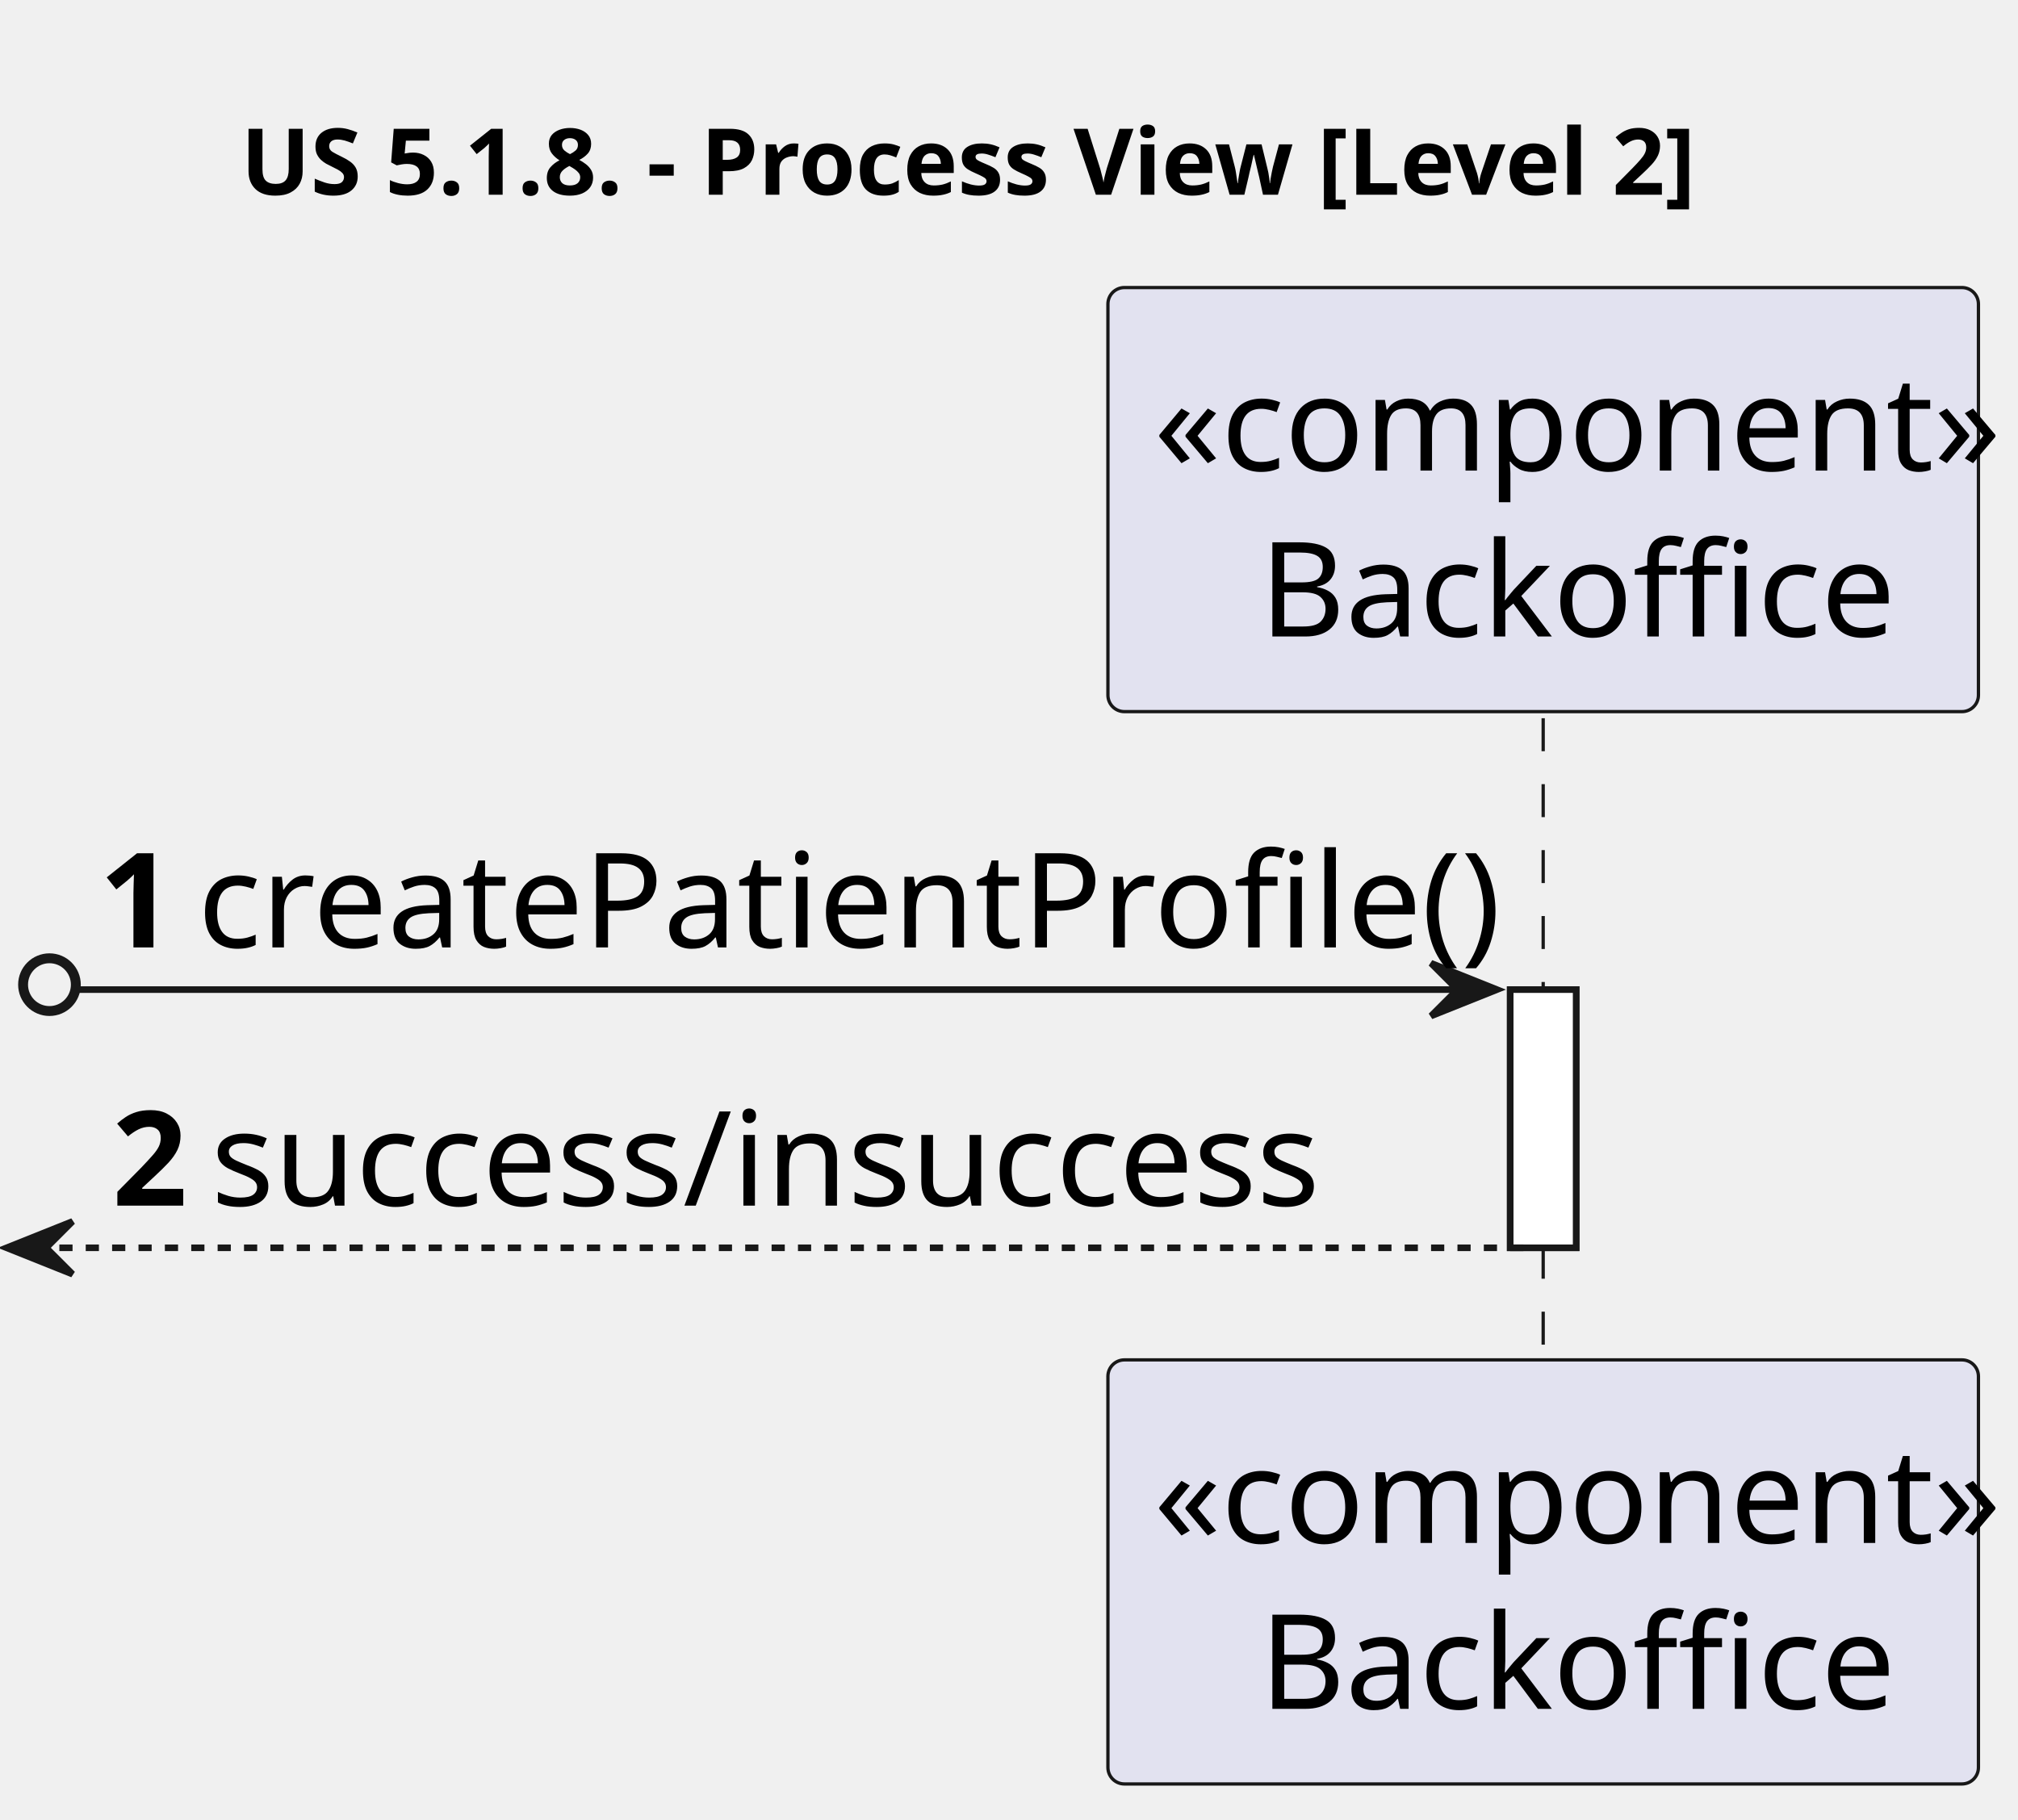
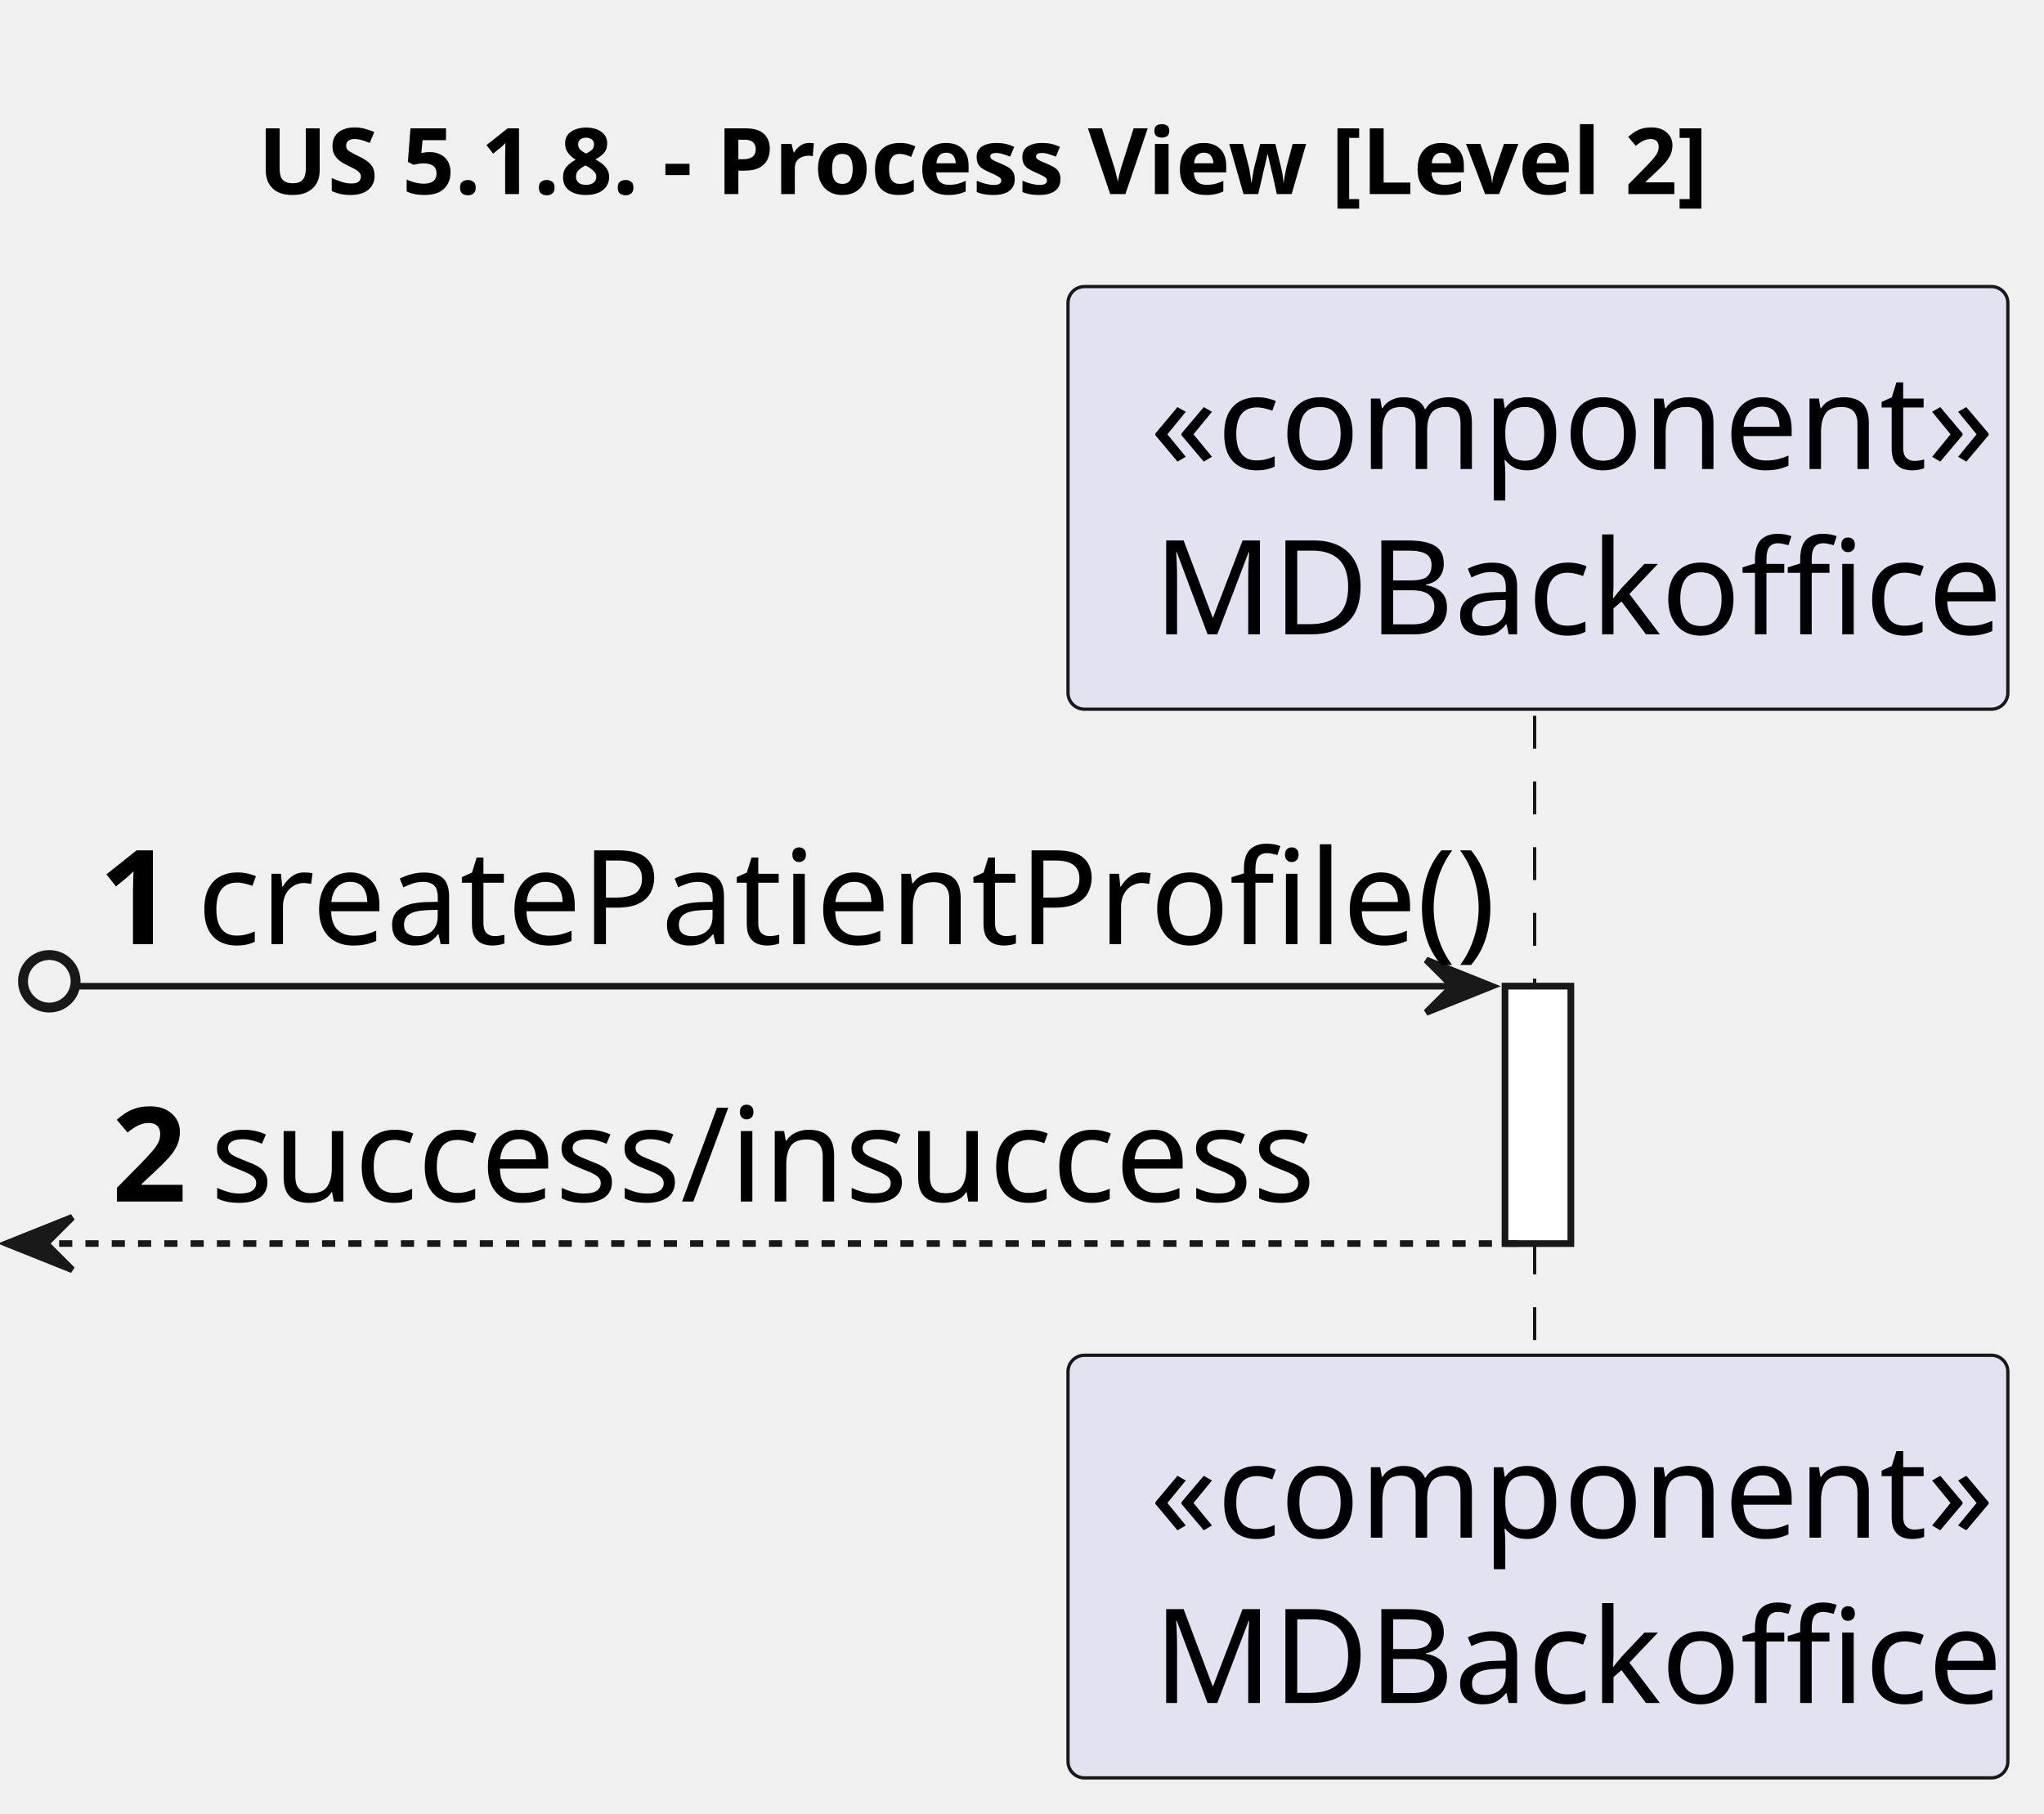
- <svg xmlns="http://www.w3.org/2000/svg" contentStyleType="text/css" height="276px" preserveAspectRatio="none" style="width:306px;height:276px;background:#FFFFFF;" version="1.1" viewBox="0 0 306 276" width="306px" zoomAndPan="magnify">
+ <svg xmlns="http://www.w3.org/2000/svg" contentStyleType="text/css" height="276px" preserveAspectRatio="none" style="width:311px;height:276px;background:#FFFFFF;" version="1.1" viewBox="0 0 311 276" width="311px" zoomAndPan="magnify">
  <defs />
  <g>
-     <text fill="#000000" font-family="sans-serif" font-size="14" font-weight="bold" lengthAdjust="spacing" textLength="231" x="36.5" y="29.533">US 5.1.8. - Process View [Level 2]</text>
+     <text fill="#000000" font-family="sans-serif" font-size="14" font-weight="bold" lengthAdjust="spacing" textLength="231" x="39.25" y="29.533">US 5.1.8. - Process View [Level 2]</text>
    <rect fill="#FFFFFF" height="39.156" style="stroke:#181818;stroke-width:1.0;" width="10" x="229" y="150.078" />
-     <line style="stroke:#181818;stroke-width:0.5;stroke-dasharray:5.0,5.0;" x1="234" x2="234" y1="108.922" y2="207.234" />
-     <rect fill="#E2E2F0" height="64.312" rx="2.5" ry="2.5" style="stroke:#181818;stroke-width:0.5;" width="132" x="168" y="43.609" />
+     <line style="stroke:#181818;stroke-width:0.5;stroke-dasharray:5.0,5.0;" x1="233.5" x2="233.5" y1="108.922" y2="207.234" />
+     <rect fill="#E2E2F0" height="64.312" rx="2.5" ry="2.5" style="stroke:#181818;stroke-width:0.5;" width="143" x="162.5" y="43.609" />
    <text fill="#000000" font-family="sans-serif" font-size="20" lengthAdjust="spacing" textLength="118" x="175" y="71.371">«component»</text>
-     <text fill="#000000" font-family="sans-serif" font-size="20" lengthAdjust="spacing" textLength="92" x="191" y="96.527">Backoffice</text>
-     <rect fill="#E2E2F0" height="64.312" rx="2.5" ry="2.5" style="stroke:#181818;stroke-width:0.5;" width="132" x="168" y="206.234" />
+     <text fill="#000000" font-family="sans-serif" font-size="20" lengthAdjust="spacing" textLength="123" x="175.5" y="96.527">MDBackoffice</text>
+     <rect fill="#E2E2F0" height="64.312" rx="2.5" ry="2.5" style="stroke:#181818;stroke-width:0.5;" width="143" x="162.5" y="206.234" />
    <text fill="#000000" font-family="sans-serif" font-size="20" lengthAdjust="spacing" textLength="118" x="175" y="233.996">«component»</text>
-     <text fill="#000000" font-family="sans-serif" font-size="20" lengthAdjust="spacing" textLength="92" x="191" y="259.152">Backoffice</text>
+     <text fill="#000000" font-family="sans-serif" font-size="20" lengthAdjust="spacing" textLength="123" x="175.5" y="259.152">MDBackoffice</text>
    <rect fill="#FFFFFF" height="39.156" style="stroke:#181818;stroke-width:1.0;" width="10" x="229" y="150.078" />
    <ellipse cx="7.5" cy="149.328" fill="none" rx="4" ry="4" style="stroke:#181818;stroke-width:1.5;" />
    <polygon fill="#181818" points="217,146.078,227,150.078,217,154.078,221,150.078" style="stroke:#181818;stroke-width:1.0;" />
    <line style="stroke:#181818;stroke-width:1.0;" x1="12" x2="223" y1="150.078" y2="150.078" />
    <text fill="#000000" font-family="sans-serif" font-size="20" font-weight="bold" lengthAdjust="spacing" textLength="11" x="15" y="143.684">1</text>
    <text fill="#000000" font-family="sans-serif" font-size="20" lengthAdjust="spacing" textLength="187" x="30" y="143.684">createPatientProfile()</text>
    <polygon fill="#181818" points="11,185.234,1,189.234,11,193.234,7,189.234" style="stroke:#181818;stroke-width:1.0;" />
    <line style="stroke:#181818;stroke-width:1.0;stroke-dasharray:2.0,2.0;" x1="5" x2="233" y1="189.234" y2="189.234" />
    <text fill="#000000" font-family="sans-serif" font-size="20" font-weight="bold" lengthAdjust="spacing" textLength="11" x="17" y="182.84">2</text>
    <text fill="#000000" font-family="sans-serif" font-size="20" lengthAdjust="spacing" textLength="162" x="32" y="182.84">success/insuccess</text>
  </g>
</svg>
